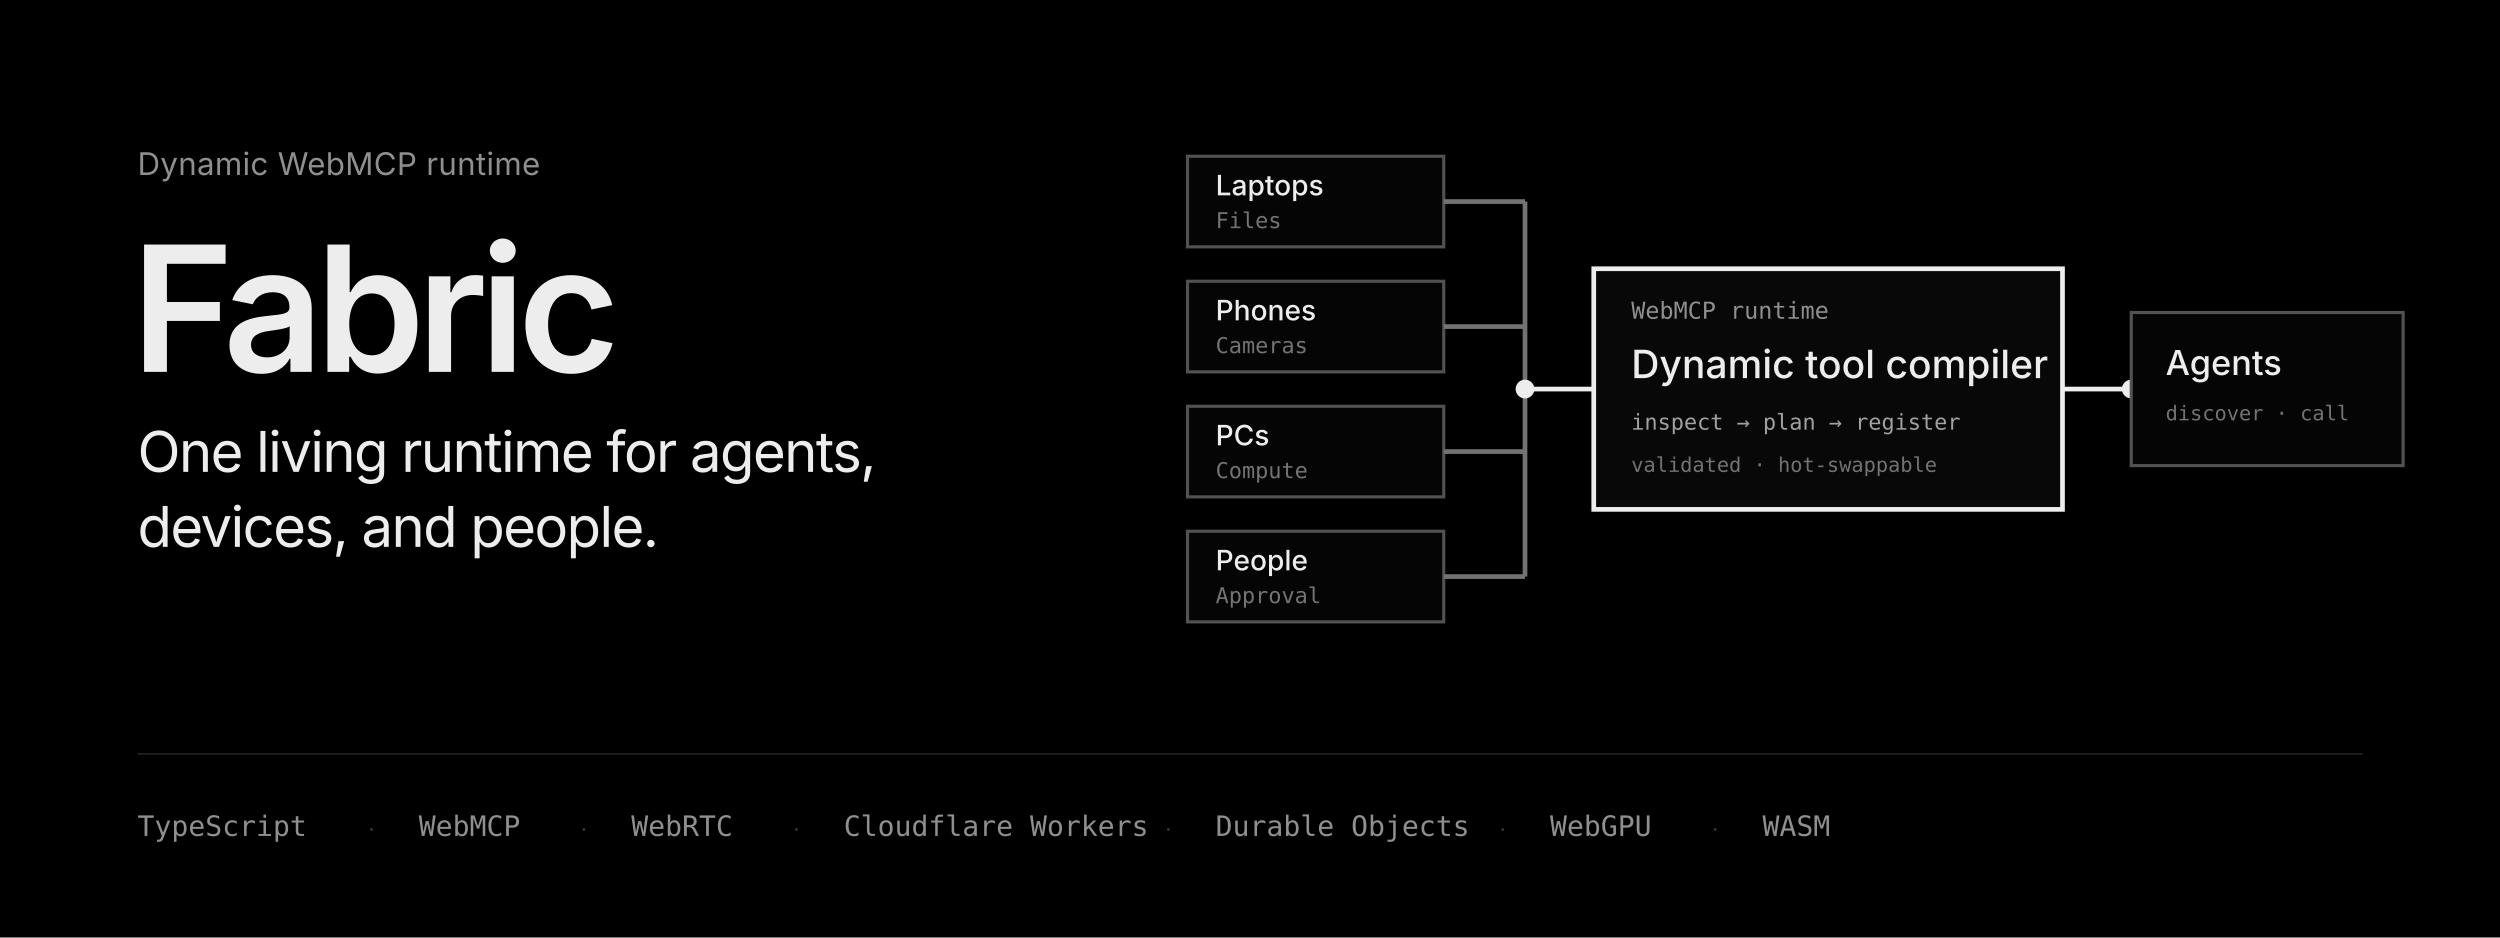
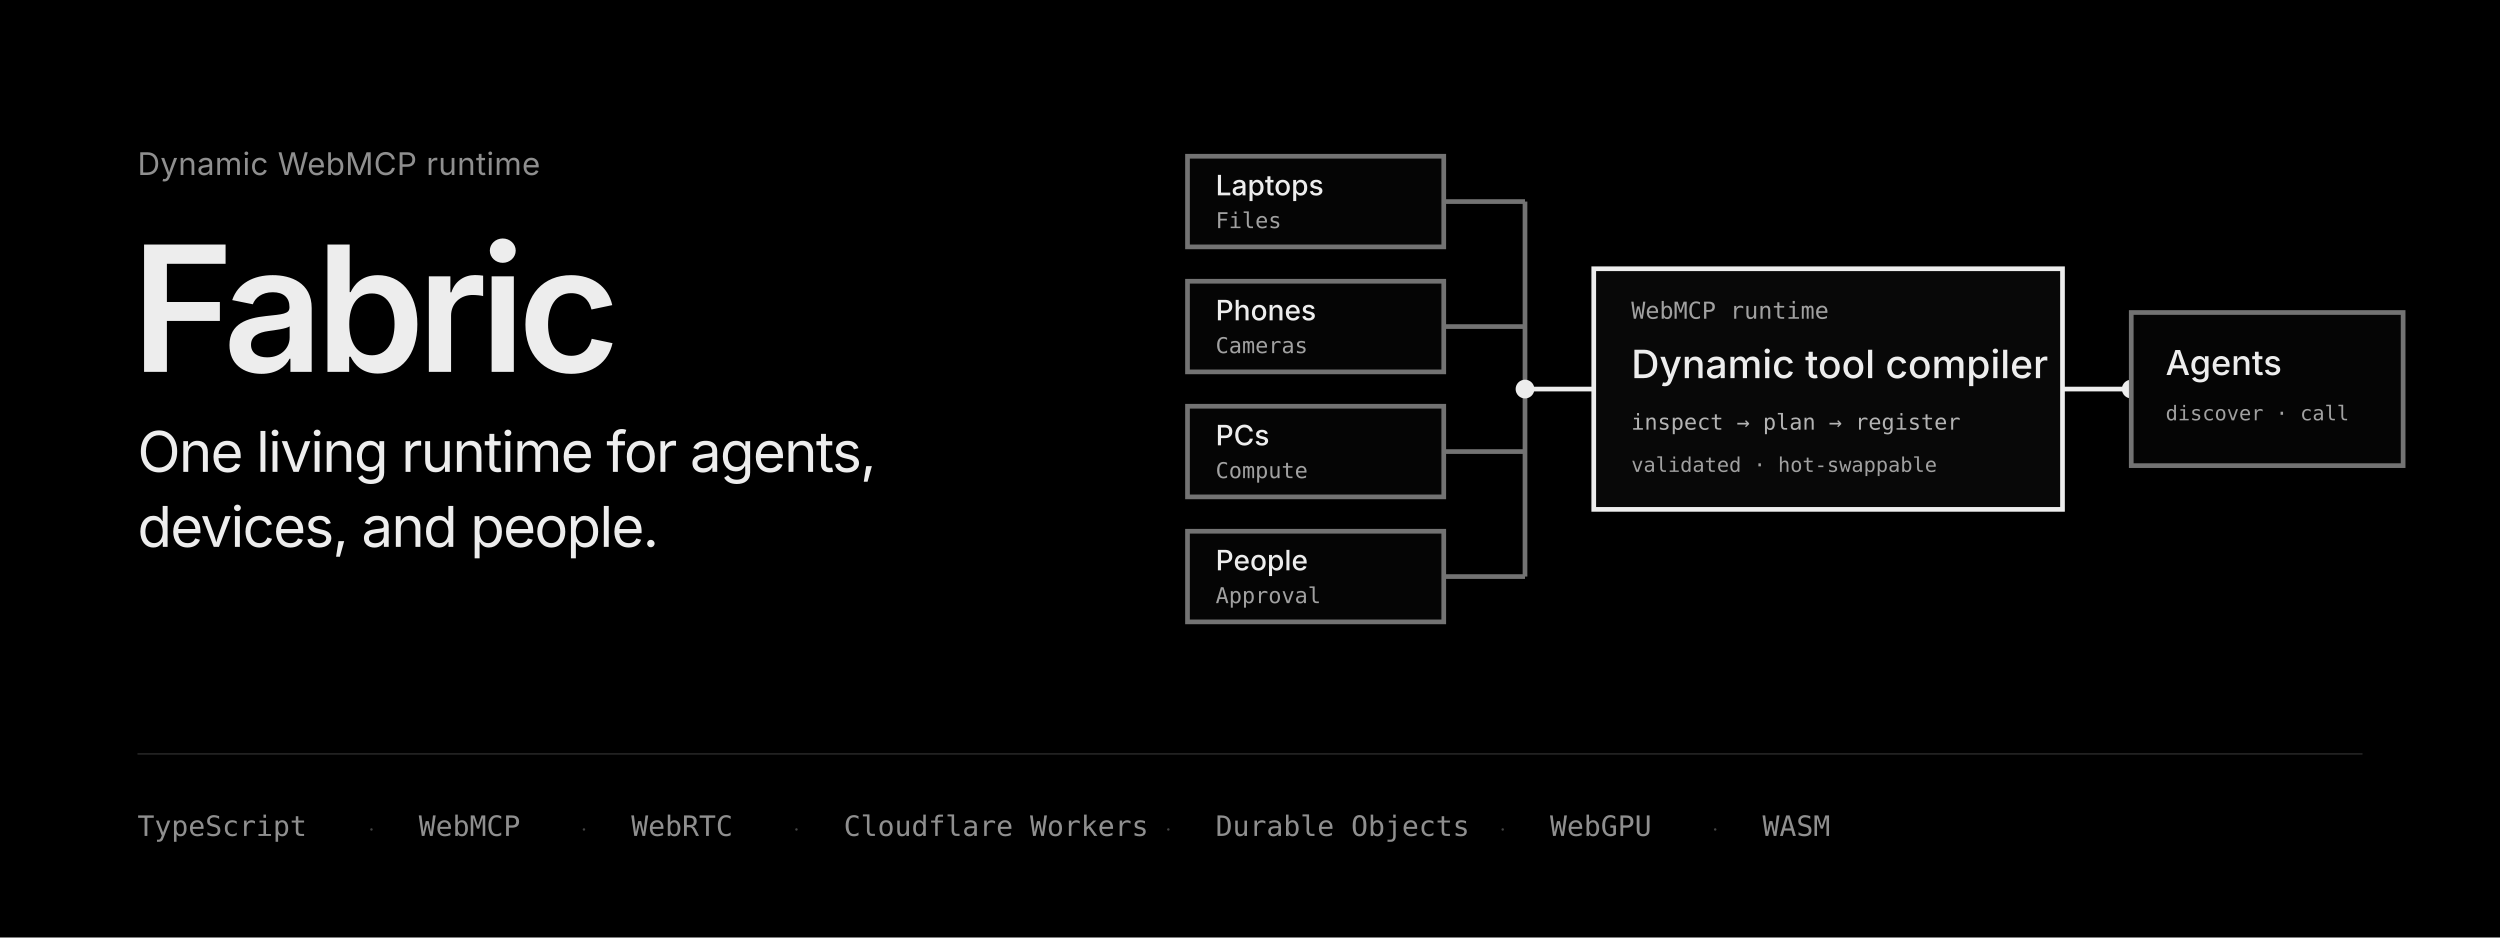
<svg xmlns="http://www.w3.org/2000/svg" width="1600" height="600" viewBox="0 0 1600 600" role="img" aria-labelledby="title desc">
  <rect width="1600" height="600" fill="#000" />
  <g font-family="Geist, Inter, ui-sans-serif, system-ui, -apple-system, BlinkMacSystemFont, Segoe UI, sans-serif">
    <text x="88" y="112" fill="#8f8f8f" font-size="20" letter-spacing="0.2">Dynamic WebMCP runtime</text>
    <text x="84" y="238" fill="#ededed" font-size="112" font-weight="600" letter-spacing="-5">Fabric</text>
    <text x="88" y="302" fill="#ededed" font-size="36" font-weight="400" letter-spacing="-1">One living runtime for agents,</text>
    <text x="88" y="350" fill="#ededed" font-size="36" font-weight="400" letter-spacing="-1">devices, and people.</text>
    <g transform="translate(760 82)">
      <g>
-         <rect x="0" y="18" width="164" height="58" fill="#050505" stroke="#525252" stroke-width="2" />
+         <rect x="0" y="18" width="164" height="58" fill="#050505" stroke="#737373" stroke-width="3" />
        <text x="18" y="43" fill="#ededed" font-size="18" font-weight="500">Laptops</text>
-         <text x="18" y="64" fill="#737373" font-size="14" font-family="Geist Mono, ui-monospace, SFMono-Regular, Consolas, monospace">Files</text>
+         <text x="18" y="64" fill="#a1a1a1" font-size="14" font-weight="500" font-family="Geist Mono, ui-monospace, SFMono-Regular, Consolas, monospace">Files</text>
      </g>
      <g>
-         <rect x="0" y="98" width="164" height="58" fill="#050505" stroke="#525252" stroke-width="2" />
+         <rect x="0" y="98" width="164" height="58" fill="#050505" stroke="#737373" stroke-width="3" />
        <text x="18" y="123" fill="#ededed" font-size="18" font-weight="500">Phones</text>
-         <text x="18" y="144" fill="#737373" font-size="14" font-family="Geist Mono, ui-monospace, SFMono-Regular, Consolas, monospace">Cameras</text>
+         <text x="18" y="144" fill="#a1a1a1" font-size="14" font-weight="500" font-family="Geist Mono, ui-monospace, SFMono-Regular, Consolas, monospace">Cameras</text>
      </g>
      <g>
-         <rect x="0" y="178" width="164" height="58" fill="#050505" stroke="#525252" stroke-width="2" />
+         <rect x="0" y="178" width="164" height="58" fill="#050505" stroke="#737373" stroke-width="3" />
        <text x="18" y="203" fill="#ededed" font-size="18" font-weight="500">PCs</text>
-         <text x="18" y="224" fill="#737373" font-size="14" font-family="Geist Mono, ui-monospace, SFMono-Regular, Consolas, monospace">Compute</text>
+         <text x="18" y="224" fill="#a1a1a1" font-size="14" font-weight="500" font-family="Geist Mono, ui-monospace, SFMono-Regular, Consolas, monospace">Compute</text>
      </g>
      <g>
-         <rect x="0" y="258" width="164" height="58" fill="#050505" stroke="#525252" stroke-width="2" />
+         <rect x="0" y="258" width="164" height="58" fill="#050505" stroke="#737373" stroke-width="3" />
        <text x="18" y="283" fill="#ededed" font-size="18" font-weight="500">People</text>
-         <text x="18" y="304" fill="#737373" font-size="14" font-family="Geist Mono, ui-monospace, SFMono-Regular, Consolas, monospace">Approval</text>
+         <text x="18" y="304" fill="#a1a1a1" font-size="14" font-weight="500" font-family="Geist Mono, ui-monospace, SFMono-Regular, Consolas, monospace">Approval</text>
      </g>
      <line x1="164" y1="47" x2="216" y2="47" stroke="#737373" stroke-width="3" />
      <line x1="164" y1="127" x2="216" y2="127" stroke="#737373" stroke-width="3" />
      <line x1="164" y1="207" x2="216" y2="207" stroke="#737373" stroke-width="3" />
      <line x1="164" y1="287" x2="216" y2="287" stroke="#737373" stroke-width="3" />
      <line x1="216" y1="47" x2="216" y2="287" stroke="#737373" stroke-width="3" />
      <line x1="216" y1="167" x2="260" y2="167" stroke="#ededed" stroke-width="3" />
      <circle cx="216" cy="167" r="6" fill="#ededed" />
      <rect x="260" y="90" width="300" height="154" fill="#080808" stroke="#ededed" stroke-width="3" />
-       <text x="284" y="122" fill="#8f8f8f" font-size="15" font-family="Geist Mono, ui-monospace, SFMono-Regular, Consolas, monospace">WebMCP runtime</text>
+       <text x="284" y="122" fill="#a1a1a1" font-size="15" font-weight="500" font-family="Geist Mono, ui-monospace, SFMono-Regular, Consolas, monospace">WebMCP runtime</text>
      <text x="284" y="160" fill="#ededed" font-size="25" font-weight="500">Dynamic tool compiler</text>
-       <text x="284" y="193" fill="#a1a1a1" font-size="14" font-family="Geist Mono, ui-monospace, SFMono-Regular, Consolas, monospace">inspect → plan → register</text>
-       <text x="284" y="220" fill="#737373" font-size="13" font-family="Geist Mono, ui-monospace, SFMono-Regular, Consolas, monospace">validated · hot-swappable</text>
+       <text x="284" y="193" fill="#b3b3b3" font-size="14" font-weight="500" font-family="Geist Mono, ui-monospace, SFMono-Regular, Consolas, monospace">inspect → plan → register</text>
+       <text x="284" y="220" fill="#a1a1a1" font-size="13" font-weight="500" font-family="Geist Mono, ui-monospace, SFMono-Regular, Consolas, monospace">validated · hot-swappable</text>
      <line x1="560" y1="167" x2="604" y2="167" stroke="#ededed" stroke-width="3" />
      <circle cx="604" cy="167" r="6" fill="#ededed" />
-       <rect x="604" y="118" width="174" height="98" fill="#050505" stroke="#525252" stroke-width="2" />
+       <rect x="604" y="118" width="174" height="98" fill="#050505" stroke="#737373" stroke-width="3" />
      <text x="626" y="158" fill="#ededed" font-size="22" font-weight="500">Agents</text>
-       <text x="626" y="187" fill="#737373" font-size="13" font-family="Geist Mono, ui-monospace, SFMono-Regular, Consolas, monospace">discover · call</text>
+       <text x="626" y="187" fill="#a1a1a1" font-size="13" font-weight="500" font-family="Geist Mono, ui-monospace, SFMono-Regular, Consolas, monospace">discover · call</text>
    </g>
    <line x1="88" y1="482.5" x2="1512" y2="482.5" stroke="#262626" />
    <text x="88" y="535" fill="#8f8f8f" font-size="18" font-family="Geist Mono, ui-monospace, SFMono-Regular, Consolas, monospace">TypeScript</text>
    <text x="236" y="535" fill="#444">·</text>
    <text x="268" y="535" fill="#8f8f8f" font-size="18" font-family="Geist Mono, ui-monospace, SFMono-Regular, Consolas, monospace">WebMCP</text>
    <text x="372" y="535" fill="#444">·</text>
    <text x="404" y="535" fill="#8f8f8f" font-size="18" font-family="Geist Mono, ui-monospace, SFMono-Regular, Consolas, monospace">WebRTC</text>
    <text x="508" y="535" fill="#444">·</text>
    <text x="540" y="535" fill="#8f8f8f" font-size="18" font-family="Geist Mono, ui-monospace, SFMono-Regular, Consolas, monospace">Cloudflare Workers</text>
    <text x="746" y="535" fill="#444">·</text>
    <text x="778" y="535" fill="#8f8f8f" font-size="18" font-family="Geist Mono, ui-monospace, SFMono-Regular, Consolas, monospace">Durable Objects</text>
    <text x="960" y="535" fill="#444">·</text>
    <text x="992" y="535" fill="#8f8f8f" font-size="18" font-family="Geist Mono, ui-monospace, SFMono-Regular, Consolas, monospace">WebGPU</text>
    <text x="1096" y="535" fill="#444">·</text>
    <text x="1128" y="535" fill="#8f8f8f" font-size="18" font-family="Geist Mono, ui-monospace, SFMono-Regular, Consolas, monospace">WASM</text>
  </g>
</svg>
